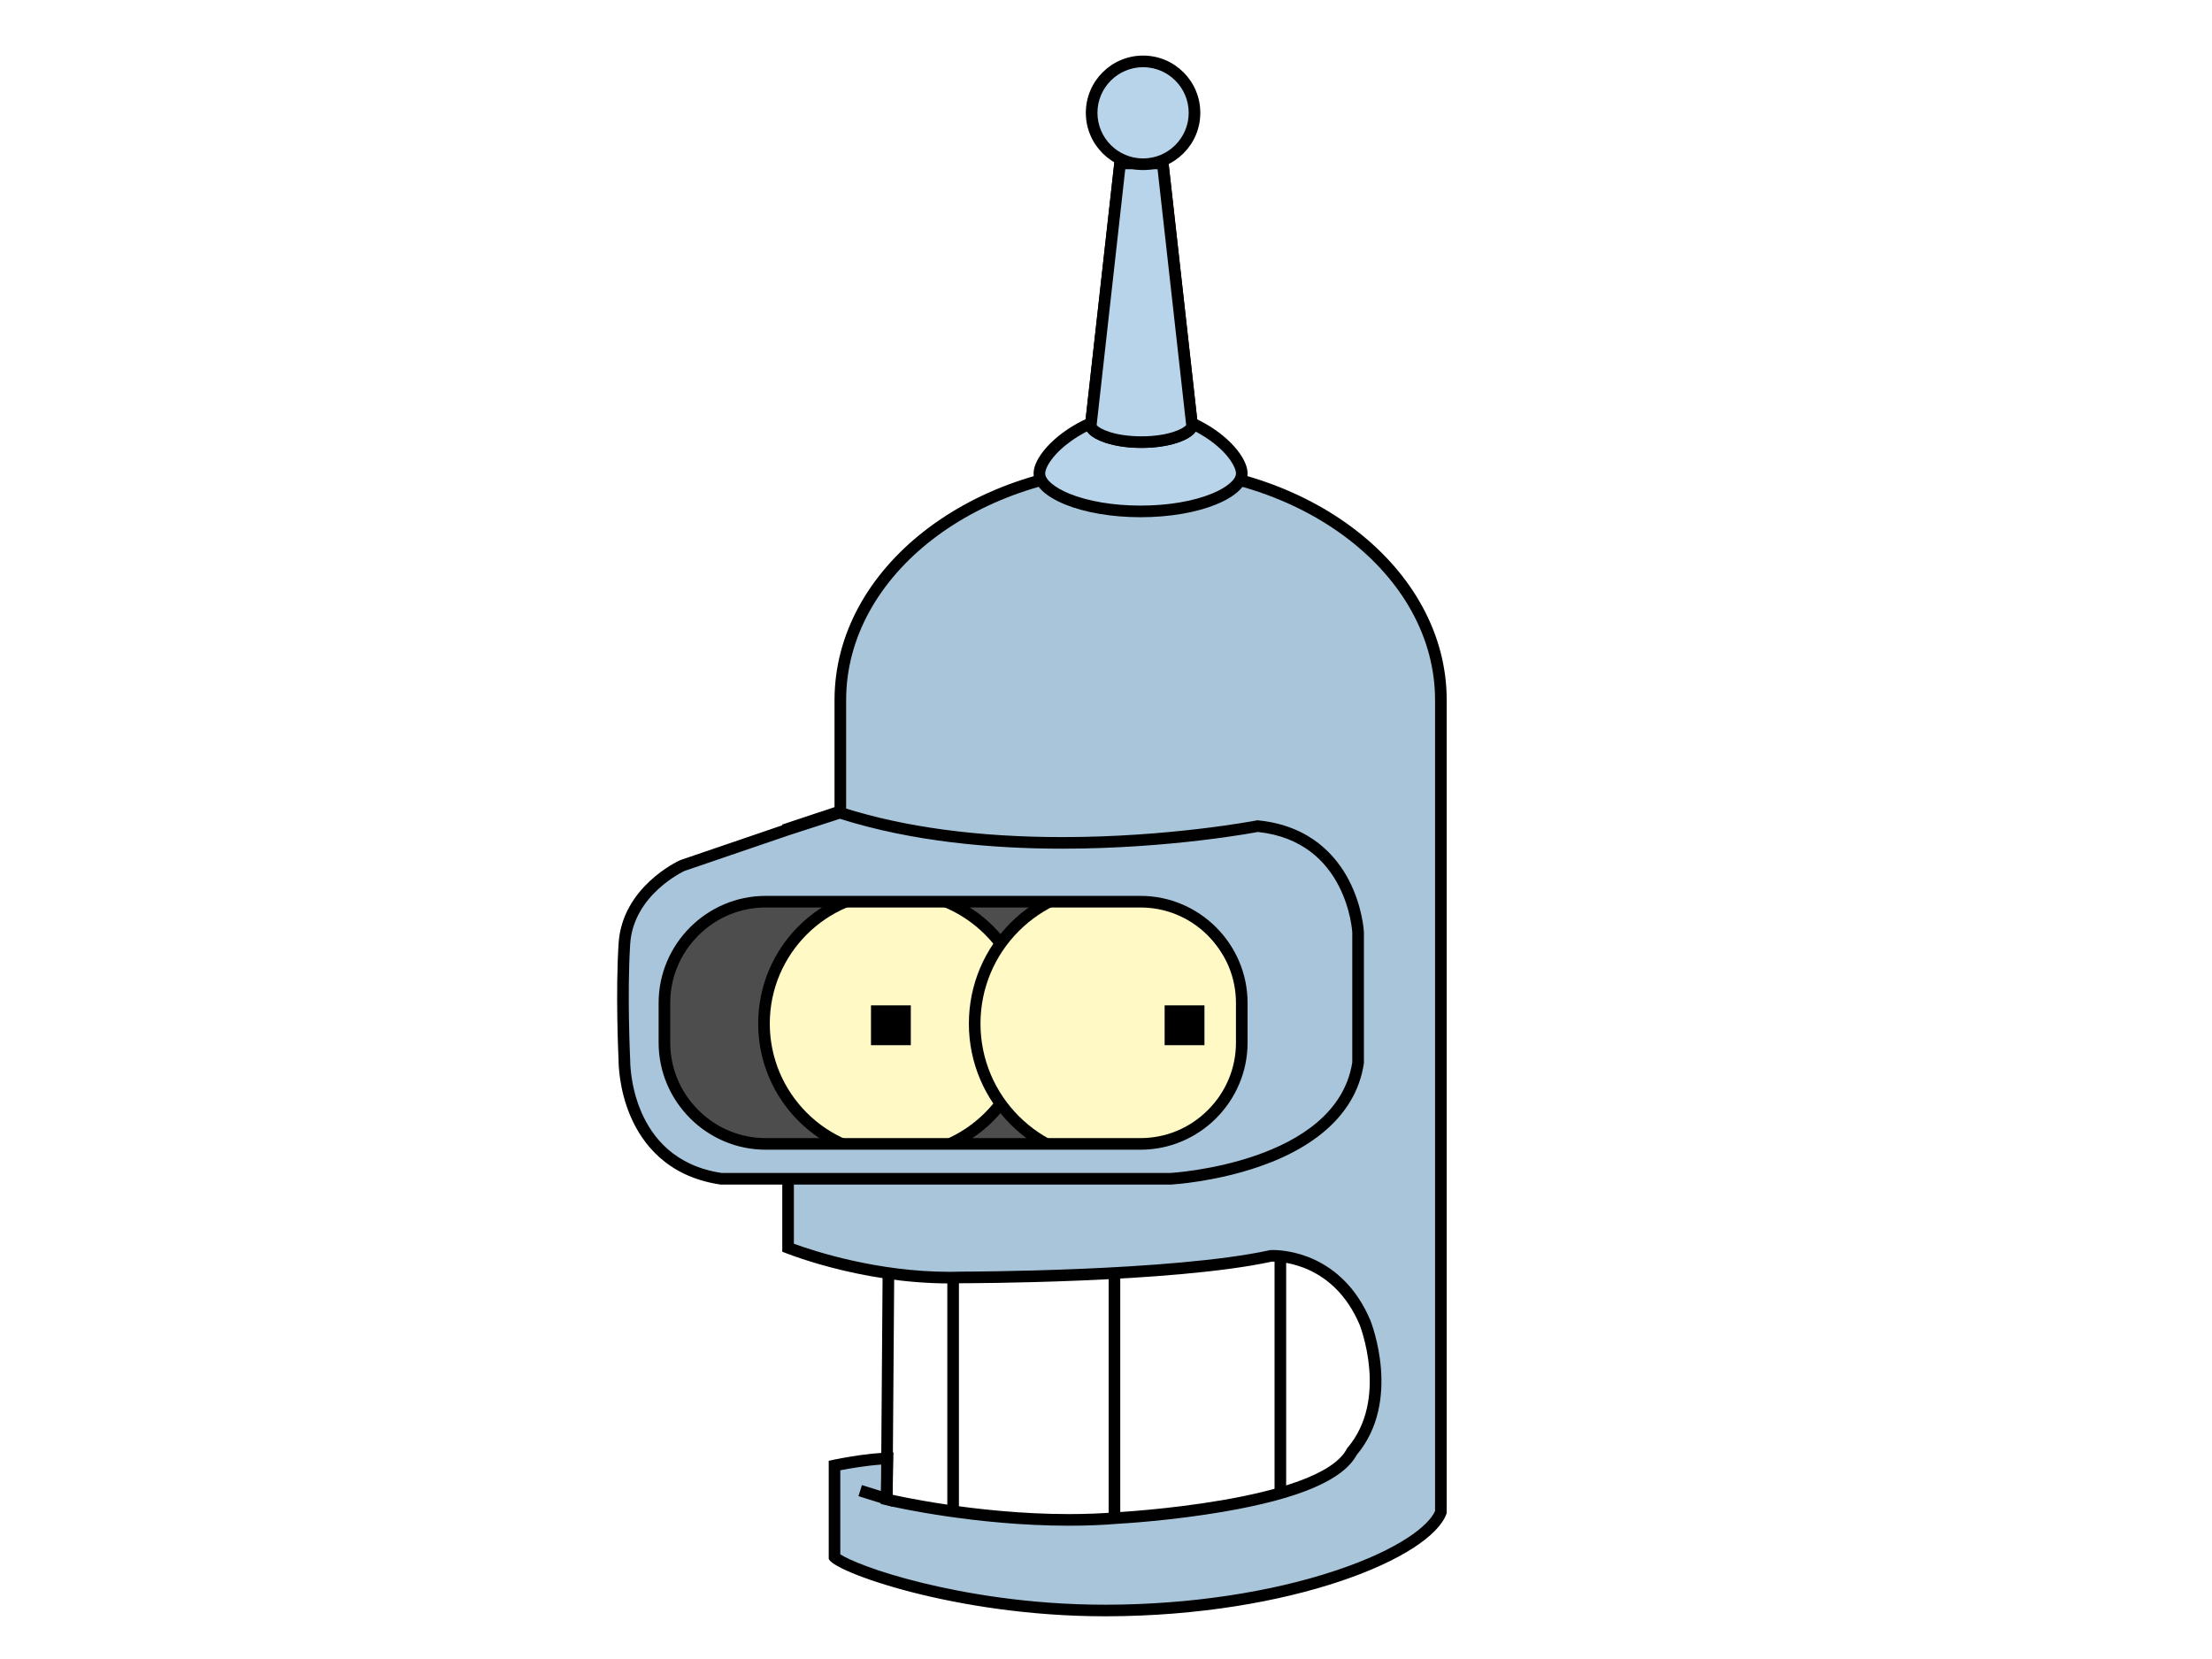
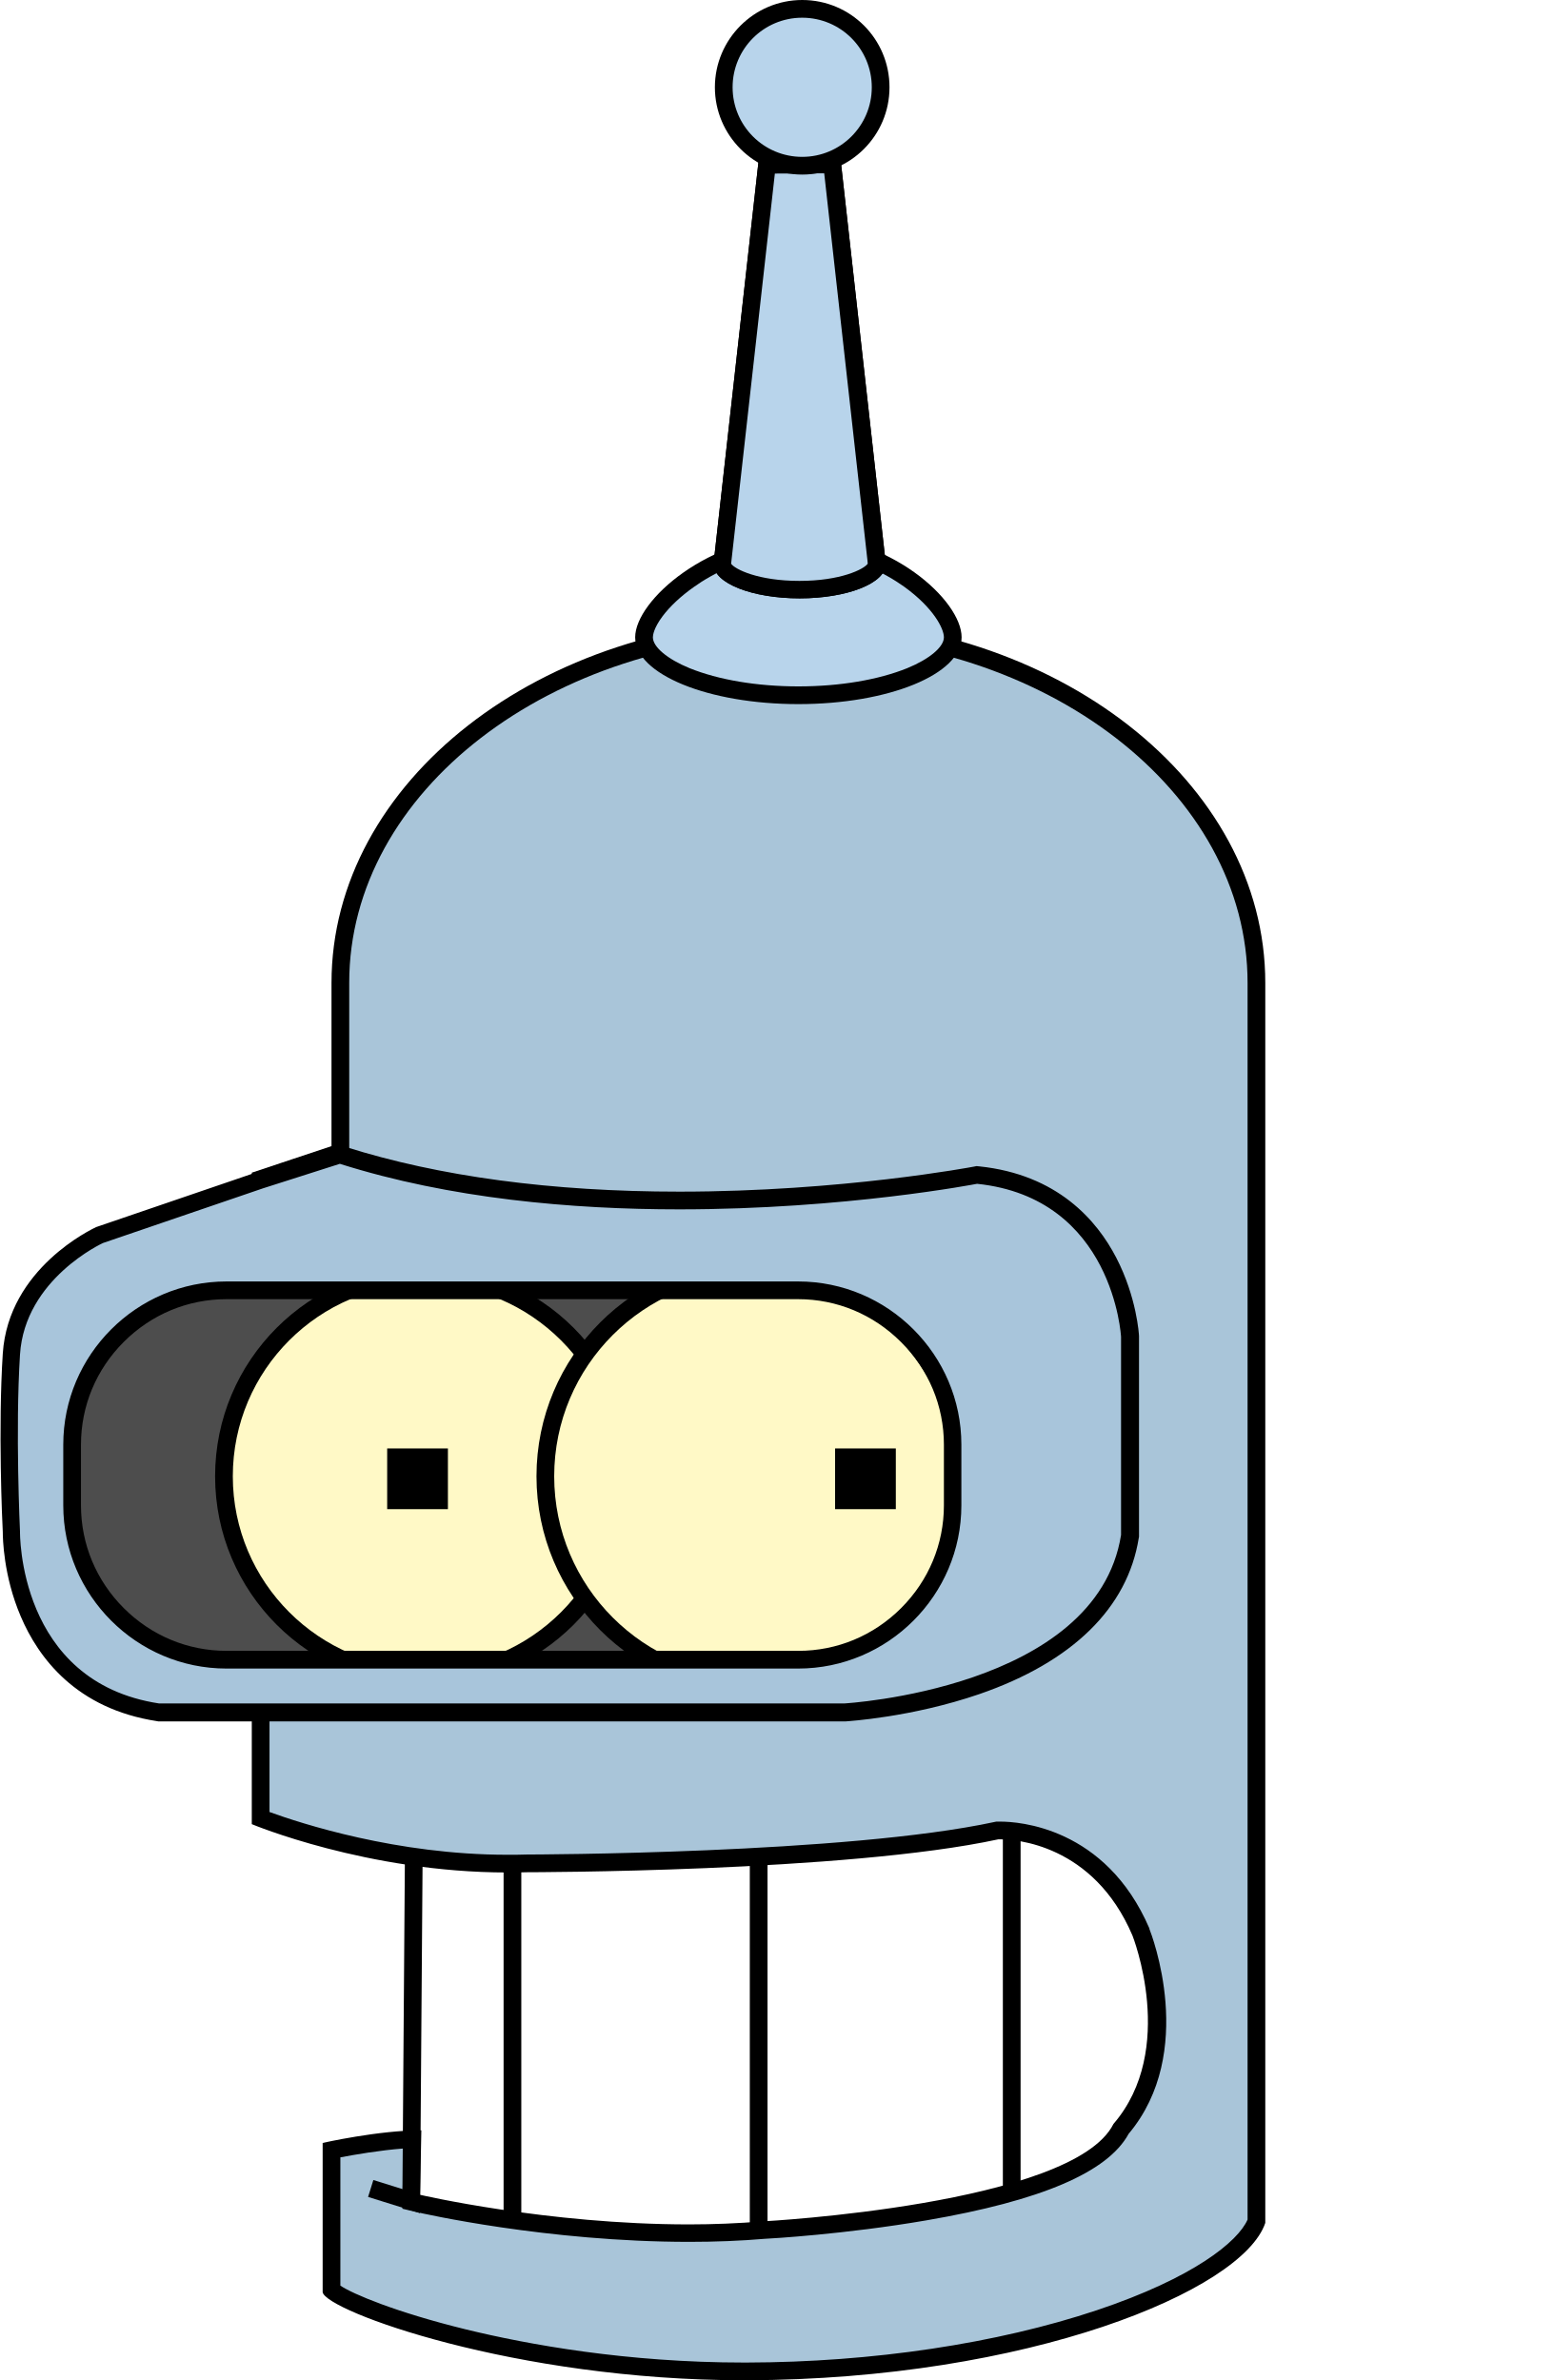
- <svg xmlns="http://www.w3.org/2000/svg" id="Layer_2" viewBox="0 0 1333.31 999.98">
-   <defs>
-     <style>.cls-1{fill:#fff9c6;}.cls-2{fill:#b8d4eb;}.cls-3{fill:#a8c5db;}.cls-4{fill:#a9c5d9;}.cls-5{fill:#4d4d4d;}.cls-6{fill:none;stroke:#000;stroke-miterlimit:10;stroke-width:7px;}</style>
-   </defs>
-   <path class="cls-4" d="m665.95,970.76c-37.23,0-77.3-4.88-112.82-13.75-30.7-7.66-47.29-15.52-50.13-18.42v-55.24c5.77-1.19,19.71-3.82,31.93-4.29l-.48,24.7,2.76.64c.51.12,51.28,11.74,107.09,11.74,10.22,0,20.12-.39,29.44-1.16,1.47-.08,31.79-1.81,63.6-7.29,44.03-7.59,70.11-18.61,77.54-32.74,26.14-30.75,8.63-75.85,7.87-77.76-16.27-38.29-49-40.22-55.4-40.22-.68,0-1.05.02-1.05.02l-.27.02-.28.06c-58.95,12.77-184,12.92-185.26,12.92h-.12c-2.59.09-5.23.13-7.87.13-47.38,0-87.92-14.34-97.51-18.02v-252.59l31.5-10.47v-67.05c0-77.47,81.2-140.5,181-140.5s181,63.03,181,140.5v489.46c-3.73,9.87-21.83,24.97-61.86,38.39-39.89,13.37-89.48,20.8-139.65,20.91h-1.04Z" />
-   <path d="m687.5,285c97.87,0,177.5,61.46,177.5,137v488.78c-3.78,8.74-21.33,22.96-59.47,35.75-39.54,13.25-88.74,20.62-138.54,20.73h-1.04c-46.33,0-85.32-7.14-109.87-13.12-27.69-6.75-44.7-13.99-49.58-17.26v-50.65c5.85-1.13,15.58-2.81,24.86-3.46l-.35,18.09-.11,5.67,5.53,1.28c2.08.48,51.67,11.83,107.89,11.83,10.3,0,20.28-.39,29.68-1.17,2.35-.13,31.95-1.82,63.95-7.34,45.44-7.84,71.58-19.03,79.86-34.21,27.13-32.32,9-79.04,8.21-81.03l-.03-.08-.03-.07c-17.1-40.24-51.81-42.28-58.59-42.28-.69,0-1.13.02-1.24.03l-.55.03-.54.12c-58.58,12.69-183.27,12.84-184.52,12.84h-.24c-2.55.09-5.16.13-7.75.13-43.74,0-81.6-12.4-94.01-16.94v-247.64l26.71-8.88,4.79-1.59v-69.58c0-75.54,79.63-137,177.5-137m0-7c-101.9,0-184.5,64.47-184.5,144v64.53l-31.5,10.47v257.5s45.55,19.13,101.01,19.13c2.64,0,5.31-.04,7.99-.13,0,0,126,0,186-13,0,0,.3-.02.85-.02,5.54,0,36.69,1.65,52.15,38.02,0,0,17.91,45-7.54,74.5-15.96,32-138.46,38.5-138.46,38.5-9.75.81-19.56,1.15-29.2,1.15-56.06,0-106.3-11.65-106.3-11.65l.5-25.5c-17,0-39,5.03-39,5.03v58.97c1.3,7.37,75.92,34.76,166.45,34.76.35,0,.7,0,1.05,0,111-.26,196-35.26,205-62.2v-490.06c0-79.53-82.6-144-184.5-144h0Z" />
-   <path class="cls-2" d="m687.5,308.25c-16.79,0-32.51-2.65-44.28-7.46-10.62-4.34-16.72-9.96-16.72-15.41,0-12.46,27.84-36.88,61.5-36.88s60.5,24.58,60.5,36.88c0,10.82-25.05,22.88-61,22.88Z" />
-   <path d="m688,252c19.63,0,34.29,8.41,41.28,13.42,11.53,8.26,15.72,16.46,15.72,19.96,0,3.78-5.71,8.56-14.54,12.17-11.36,4.65-26.62,7.2-42.96,7.2s-31.6-2.56-42.96-7.2c-8.83-3.61-14.54-8.39-14.54-12.17,0-.75.27-3.56,3.77-8.29,2.97-4.01,7.26-8.03,12.39-11.63,7.17-5.03,22.13-13.46,41.84-13.46m0-7c-35.62,0-65,25.81-65,40.38s28.88,26.38,64.5,26.38,64.5-11.81,64.5-26.38-28.38-40.38-64-40.38h0Z" />
-   <path class="cls-2" d="m688,266.5c-8.65,0-16.73-1.32-22.75-3.71-5.72-2.27-7.75-4.81-7.75-6.29l.16-1.75,17.47-156.25h25.74l17.51,156.62.12,1.41c0,1.46-2.03,4-7.75,6.27-6.02,2.39-14.1,3.71-22.75,3.71Z" />
-   <path d="m697.74,102l17.11,153.08.11,1.15c-1.51,2.16-10.69,6.77-26.96,6.77s-25.46-4.61-26.96-6.78l.07-.84,17.15-153.39h19.48m6.26-7h-32l-18,161h.03c-.02.17-.03.33-.03.5,0,7.46,15.22,13.5,34,13.5s34-6.04,34-13.5c0-.17-.02-.33-.03-.5h.03l-18-161h0Z" />
-   <path class="cls-2" d="m688,266.5c-8.65,0-16.73-1.32-22.75-3.71-5.72-2.27-7.75-4.81-7.75-6.29l.16-1.75,17.47-156.25h25.74l17.51,156.62.12,1.41c0,1.46-2.03,4-7.75,6.27-6.02,2.39-14.1,3.71-22.75,3.71Z" />
-   <path d="m697.74,102l17.11,153.08.11,1.15c-1.51,2.16-10.69,6.77-26.96,6.77s-25.46-4.61-26.96-6.78l.07-.84,17.15-153.39h19.48m6.26-7h-32l-18,161h.03c-.02.17-.03.33-.03.5,0,7.46,15.22,13.5,34,13.5s34-6.04,34-13.5c0-.17-.02-.33-.03-.5h.03l-18-161h0Z" />
-   <circle class="cls-2" cx="689" cy="68" r="31" />
-   <path d="m689,40.5c15.16,0,27.5,12.34,27.5,27.5s-12.34,27.5-27.5,27.5-27.5-12.34-27.5-27.5,12.34-27.5,27.5-27.5m0-7c-19.05,0-34.5,15.45-34.5,34.5s15.45,34.5,34.5,34.5,34.5-15.45,34.5-34.5-15.45-34.5-34.5-34.5h0Z" />
-   <rect class="cls-5" x="397" y="540" width="355" height="153" rx="64.54" ry="64.54" />
-   <circle class="cls-1" cx="540" cy="617" r="79.5" />
-   <path d="m540,541c41.91,0,76,34.09,76,76s-34.09,76-76,76-76-34.09-76-76,34.09-76,76-76m0-7c-45.84,0-83,37.16-83,83s37.16,83,83,83,83-37.16,83-83-37.16-83-83-83h0Z" />
-   <circle class="cls-1" cx="670" cy="617" r="82.5" />
-   <path d="m670,538c43.56,0,79,35.44,79,79s-35.44,79-79,79-79-35.44-79-79,35.44-79,79-79m0-7c-47.5,0-86,38.5-86,86s38.5,86,86,86,86-38.5,86-86-38.5-86-86-86h0Z" />
-   <rect x="525" y="606" width="24" height="24" />
-   <rect x="702" y="606" width="24" height="24" />
-   <path class="cls-3" d="m434.6,710.5l-.26-.04c-30.52-4.6-44.68-23.9-51.2-39.28-6.72-15.87-6.8-30.57-6.79-32.15-.11-2.31-1.86-41.07,0-70.2,2.04-31.76,33.52-46.46,34.85-47.07l.16-.07,63.38-21.64,31.52-10.19,1.07.34c37.33,11.85,82.11,17.85,133.09,17.85,64.59,0,116.56-9.9,117.08-10l.51-.1.52.05c29.47,3.07,44.26,20.32,51.48,34.25,7.74,14.93,8.56,28.99,8.59,29.58v.18s0,78.62,0,78.62l-.04.27c-4.16,26.3-25.14,46.68-60.68,58.95-26.32,9.09-51.03,10.57-52.07,10.63h-.1s-271.11,0-271.11,0Zm26.94-167c-33.66,0-61.04,27.38-61.04,61.04v23.92c0,33.66,27.38,61.04,61.04,61.04h225.92c33.66,0,61.04-27.38,61.04-61.04v-23.92c0-33.66-27.38-61.04-61.04-61.04h-225.92Z" />
-   <path d="m506.28,493.53c43.55,13.82,91.7,18.02,134.14,18.02,65.72,0,117.74-10.07,117.74-10.07,54.04,5.63,56.94,60.54,56.94,60.54v78.35c-9.65,61-109.49,66.63-109.49,66.63h-270.75c-55.97-8.45-55.01-68.04-55.01-68.04,0,0-1.93-39.88,0-69.91,1.93-30.03,32.81-44.11,32.81-44.11l63.21-21.58,30.4-9.83m-44.74,199.47h225.92c35.5,0,64.54-29.04,64.54-64.54v-23.92c0-35.5-29.04-64.54-64.54-64.54h-225.92c-35.5,0-64.54,29.04-64.54,64.54v23.92c0,35.5,29.04,64.54,64.54,64.54m44.72-206.82l-2.13.69-30.4,9.83-.05.02-.05.02-63.21,21.58-.33.11-.31.14c-1.42.65-34.72,16.2-36.9,50.03-1.88,29.32-.18,67.1-.02,70.51,0,2.22.23,17.29,7.07,33.44,6.86,16.2,21.78,36.53,53.9,41.38l.52.08h271.67c1.06-.07,26.24-1.58,53.02-10.82,36.84-12.72,58.62-34.06,62.99-61.71l.09-.54v-79.27c-.04-.62-.91-15.42-8.99-31.01-7.62-14.7-23.21-32.89-54.23-36.12l-1.03-.11-1.02.2c-.51.1-52.19,9.94-116.41,9.94-50.62,0-95.04-5.95-132.03-17.69l-2.14-.68h0Zm-44.72,199.82c-15.3,0-29.73-6-40.63-16.91-10.9-10.9-16.91-25.33-16.91-40.63v-23.92c0-15.3,6-29.73,16.91-40.63s25.33-16.91,40.63-16.91h225.92c15.3,0,29.73,6,40.63,16.91,10.9,10.9,16.91,25.33,16.91,40.63v23.92c0,15.3-6,29.73-16.91,40.63-10.9,10.9-25.33,16.91-40.63,16.91h-225.92Z" />
-   <polyline class="cls-6" points="518.5 898.5 534.5 903.5 535.5 768" />
-   <line class="cls-6" x1="574.5" y1="770.88" x2="574.5" y2="910.6" />
-   <line class="cls-6" x1="671.75" y1="768.06" x2="671.75" y2="915" />
-   <line class="cls-6" x1="771.75" y1="759.06" x2="771.75" y2="899" />
+ <svg xmlns="http://www.w3.org/2000/svg" version="1.1" id="Layer_2_00000109009327279054110890000002609928229054639013_" x="0px" y="0px" viewBox="0 0 613.9 940.7" style="enable-background:new 0 0 613.9 940.7;" xml:space="preserve">
+   <style type="text/css">
+ 	.st0{fill:#A9C5D9;}
+ 	.st1{fill:#B8D4EB;}
+ 	.st2{fill:#4D4D4D;}
+ 	.st3{fill:#FFF9C6;}
+ 	.st4{fill:#A8C5DB;}
+ 	.st5{fill:none;stroke:#000000;stroke-width:7;stroke-miterlimit:10;}
+ </style>
+   <path class="st0" d="M294,937.3c-37.2,0-77.3-4.9-112.8-13.8c-30.7-7.7-47.3-15.5-50.1-18.4v-55.2c5.8-1.2,19.7-3.8,31.9-4.3  l-0.5,24.7l2.8,0.6c0.5,0.1,51.3,11.7,107.1,11.7c10.2,0,20.1-0.4,29.4-1.2c1.5-0.1,31.8-1.8,63.6-7.3c44-7.6,70.1-18.6,77.5-32.7  c26.1-30.8,8.6-75.8,7.9-77.8c-16.3-38.3-49-40.2-55.4-40.2c-0.7,0-1,0-1,0l-0.3,0l-0.3,0.1c-59,12.8-184,12.9-185.3,12.9h-0.1  c-2.6,0.1-5.2,0.1-7.9,0.1c-47.4,0-87.9-14.3-97.5-18V466l31.5-10.5v-67c0-77.5,81.2-140.5,181-140.5s181,63,181,140.5V878  c-3.7,9.9-21.8,25-61.9,38.4c-39.9,13.4-89.5,20.8-139.6,20.9L294,937.3L294,937.3z" />
+   <path d="M315.5,251.5c97.9,0,177.5,61.5,177.5,137v488.8c-3.8,8.7-21.3,23-59.5,35.8c-39.5,13.2-88.7,20.6-138.5,20.7h-1  c-46.3,0-85.3-7.1-109.9-13.1c-27.7-6.8-44.7-14-49.6-17.3v-50.7c5.8-1.1,15.6-2.8,24.9-3.5l-0.3,18.1l-0.1,5.7l5.5,1.3  c2.1,0.5,51.7,11.8,107.9,11.8c10.3,0,20.3-0.4,29.7-1.2c2.3-0.1,32-1.8,64-7.3c45.4-7.8,71.6-19,79.9-34.2c27.1-32.3,9-79,8.2-81  l0-0.1l0-0.1C436.9,722,402.2,720,395.4,720c-0.7,0-1.1,0-1.2,0l-0.5,0l-0.5,0.1C334.5,732.8,209.8,733,208.5,733h-0.2  c-2.5,0.1-5.2,0.1-7.8,0.1c-43.7,0-81.6-12.4-94-16.9V468.5l26.7-8.9l4.8-1.6v-69.6C138,312.9,217.7,251.5,315.5,251.5 M315.5,244.5  c-101.9,0-184.5,64.5-184.5,144V453l-31.5,10.5V721c0,0,45.5,19.1,101,19.1c2.6,0,5.3,0,8-0.1c0,0,126,0,186-13c0,0,0.3,0,0.8,0  c5.5,0,36.7,1.7,52.2,38c0,0,17.9,45-7.5,74.5c-16,32-138.5,38.5-138.5,38.5c-9.8,0.8-19.6,1.2-29.2,1.2  c-56.1,0-106.3-11.7-106.3-11.7l0.5-25.5c-17,0-39,5-39,5v59c1.3,7.4,75.9,34.8,166.5,34.8c0.3,0,0.7,0,1,0  c111-0.3,196-35.3,205-62.2V388.5C500,309,417.4,244.5,315.5,244.5L315.5,244.5L315.5,244.5z" />
+   <path class="st1" d="M315.5,274.8c-16.8,0-32.5-2.6-44.3-7.5c-10.6-4.3-16.7-10-16.7-15.4c0-12.5,27.8-36.9,61.5-36.9  s60.5,24.6,60.5,36.9C376.5,262.7,351.5,274.8,315.5,274.8L315.5,274.8z" />
+   <path d="M316,218.5c19.6,0,34.3,8.4,41.3,13.4c11.5,8.3,15.7,16.5,15.7,20c0,3.8-5.7,8.6-14.5,12.2c-11.4,4.6-26.6,7.2-43,7.2  s-31.6-2.6-43-7.2c-8.8-3.6-14.5-8.4-14.5-12.2c0-0.8,0.3-3.6,3.8-8.3c3-4,7.3-8,12.4-11.6C281.3,226.9,296.3,218.5,316,218.5   M316,211.5c-35.6,0-65,25.8-65,40.4s28.9,26.4,64.5,26.4s64.5-11.8,64.5-26.4S351.6,211.5,316,211.5L316,211.5L316,211.5z" />
+   <path class="st1" d="M316,233c-8.7,0-16.7-1.3-22.8-3.7c-5.7-2.3-7.8-4.8-7.8-6.3l0.2-1.8L303.1,65h25.7l17.5,156.6l0.1,1.4  c0,1.5-2,4-7.8,6.3C332.7,231.7,324.7,233,316,233L316,233z" />
+   <path d="M325.7,68.5l17.1,153.1l0.1,1.2c-1.5,2.2-10.7,6.8-27,6.8s-25.5-4.6-27-6.8l0.1-0.8l17.2-153.4L325.7,68.5 M332,61.5h-32  l-18,161h0c0,0.2,0,0.3,0,0.5c0,7.5,15.2,13.5,34,13.5s34-6,34-13.5c0-0.2,0-0.3,0-0.5h0L332,61.5L332,61.5L332,61.5z" />
+   <path class="st1" d="M316,233c-8.7,0-16.7-1.3-22.8-3.7c-5.7-2.3-7.8-4.8-7.8-6.3l0.2-1.8L303.1,65h25.7l17.5,156.6l0.1,1.4  c0,1.5-2,4-7.8,6.3C332.7,231.7,324.7,233,316,233L316,233z" />
+   <path d="M325.7,68.5l17.1,153.1l0.1,1.2c-1.5,2.2-10.7,6.8-27,6.8s-25.5-4.6-27-6.8l0.1-0.8l17.2-153.4L325.7,68.5 M332,61.5h-32  l-18,161h0c0,0.2,0,0.3,0,0.5c0,7.5,15.2,13.5,34,13.5s34-6,34-13.5c0-0.2,0-0.3,0-0.5h0L332,61.5L332,61.5L332,61.5z" />
+   <circle class="st1" cx="317" cy="34.5" r="31" />
+   <path d="M317,7c15.2,0,27.5,12.3,27.5,27.5S332.2,62,317,62s-27.5-12.3-27.5-27.5S301.8,7,317,7 M317,0c-19,0-34.5,15.5-34.5,34.5  S298,69,317,69s34.5-15.4,34.5-34.5S336.1,0,317,0L317,0z" />
+   <path class="st2" d="M89.5,506.5h225.9c35.6,0,64.5,28.9,64.5,64.5V595c0,35.6-28.9,64.5-64.5,64.5H89.5C53.9,659.5,25,630.6,25,595  V571C25,535.4,53.9,506.5,89.5,506.5z" />
+   <circle class="st3" cx="168" cy="583.5" r="79.5" />
+   <path d="M168,507.5c41.9,0,76,34.1,76,76s-34.1,76-76,76s-76-34.1-76-76S126.1,507.5,168,507.5 M168,500.5c-45.8,0-83,37.2-83,83  s37.2,83,83,83s83-37.2,83-83S213.8,500.5,168,500.5L168,500.5z" />
+   <circle class="st3" cx="298" cy="583.5" r="82.5" />
+   <path d="M298,504.5c43.6,0,79,35.4,79,79s-35.4,79-79,79s-79-35.4-79-79S254.4,504.5,298,504.5 M298,497.5c-47.5,0-86,38.5-86,86  s38.5,86,86,86s86-38.5,86-86S345.5,497.5,298,497.5L298,497.5z" />
+   <rect x="153" y="572.5" width="24" height="24" />
+   <rect x="330" y="572.5" width="24" height="24" />
+   <path class="st4" d="M62.6,677l-0.3,0c-30.5-4.6-44.7-23.9-51.2-39.3c-6.7-15.9-6.8-30.6-6.8-32.2c-0.1-2.3-1.9-41.1,0-70.2  c2-31.8,33.5-46.5,34.9-47.1l0.2-0.1l63.4-21.6l31.5-10.2l1.1,0.3c37.3,11.9,82.1,17.9,133.1,17.9c64.6,0,116.6-9.9,117.1-10  l0.5-0.1l0.5,0c29.5,3.1,44.3,20.3,51.5,34.3c7.7,14.9,8.6,29,8.6,29.6v0.2v78.6l0,0.3c-4.2,26.3-25.1,46.7-60.7,59  c-26.3,9.1-51,10.6-52.1,10.6h-0.1L62.6,677L62.6,677z M89.5,510c-33.7,0-61,27.4-61,61V595c0,33.7,27.4,61,61,61h225.9  c33.7,0,61-27.4,61-61V571c0-33.7-27.4-61-61-61H89.5L89.5,510z" />
+   <path d="M134.3,460c43.6,13.8,91.7,18,134.1,18c65.7,0,117.7-10.1,117.7-10.1c54,5.6,56.9,60.5,56.9,60.5v78.3  c-9.7,61-109.5,66.6-109.5,66.6H62.9c-56-8.5-55-68-55-68s-1.9-39.9,0-69.9s32.8-44.1,32.8-44.1l63.2-21.6L134.3,460 M89.5,659.5  h225.9c35.5,0,64.5-29,64.5-64.5V571c0-35.5-29-64.5-64.5-64.5H89.5C54,506.5,25,535.5,25,571V595C25,630.5,54,659.5,89.5,659.5   M134.3,452.7l-2.1,0.7l-30.4,9.8l0,0l0,0l-63.2,21.6l-0.3,0.1l-0.3,0.1c-1.4,0.7-34.7,16.2-36.9,50c-1.9,29.3-0.2,67.1,0,70.5  c0,2.2,0.2,17.3,7.1,33.4c6.9,16.2,21.8,36.5,53.9,41.4l0.5,0.1H334c1.1-0.1,26.2-1.6,53-10.8c36.8-12.7,58.6-34.1,63-61.7l0.1-0.5  v-79.3c0-0.6-0.9-15.4-9-31c-7.6-14.7-23.2-32.9-54.2-36.1l-1-0.1l-1,0.2c-0.5,0.1-52.2,9.9-116.4,9.9c-50.6,0-95-6-132-17.7  L134.3,452.7L134.3,452.7L134.3,452.7z M89.5,652.5c-15.3,0-29.7-6-40.6-16.9C38,624.7,32,610.3,32,595V571c0-15.3,6-29.7,16.9-40.6  s25.3-16.9,40.6-16.9h225.9c15.3,0,29.7,6,40.6,16.9C367,541.3,373,555.7,373,571V595c0,15.3-6,29.7-16.9,40.6  c-10.9,10.9-25.3,16.9-40.6,16.9H89.5z" />
+   <polyline class="st5" points="146.5,865 162.5,870 163.5,734.5 " />
+   <line class="st5" x1="202.5" y1="737.4" x2="202.5" y2="877.1" />
+   <line class="st5" x1="299.8" y1="734.6" x2="299.8" y2="881.5" />
+   <line class="st5" x1="399.8" y1="725.6" x2="399.8" y2="865.5" />
</svg>
